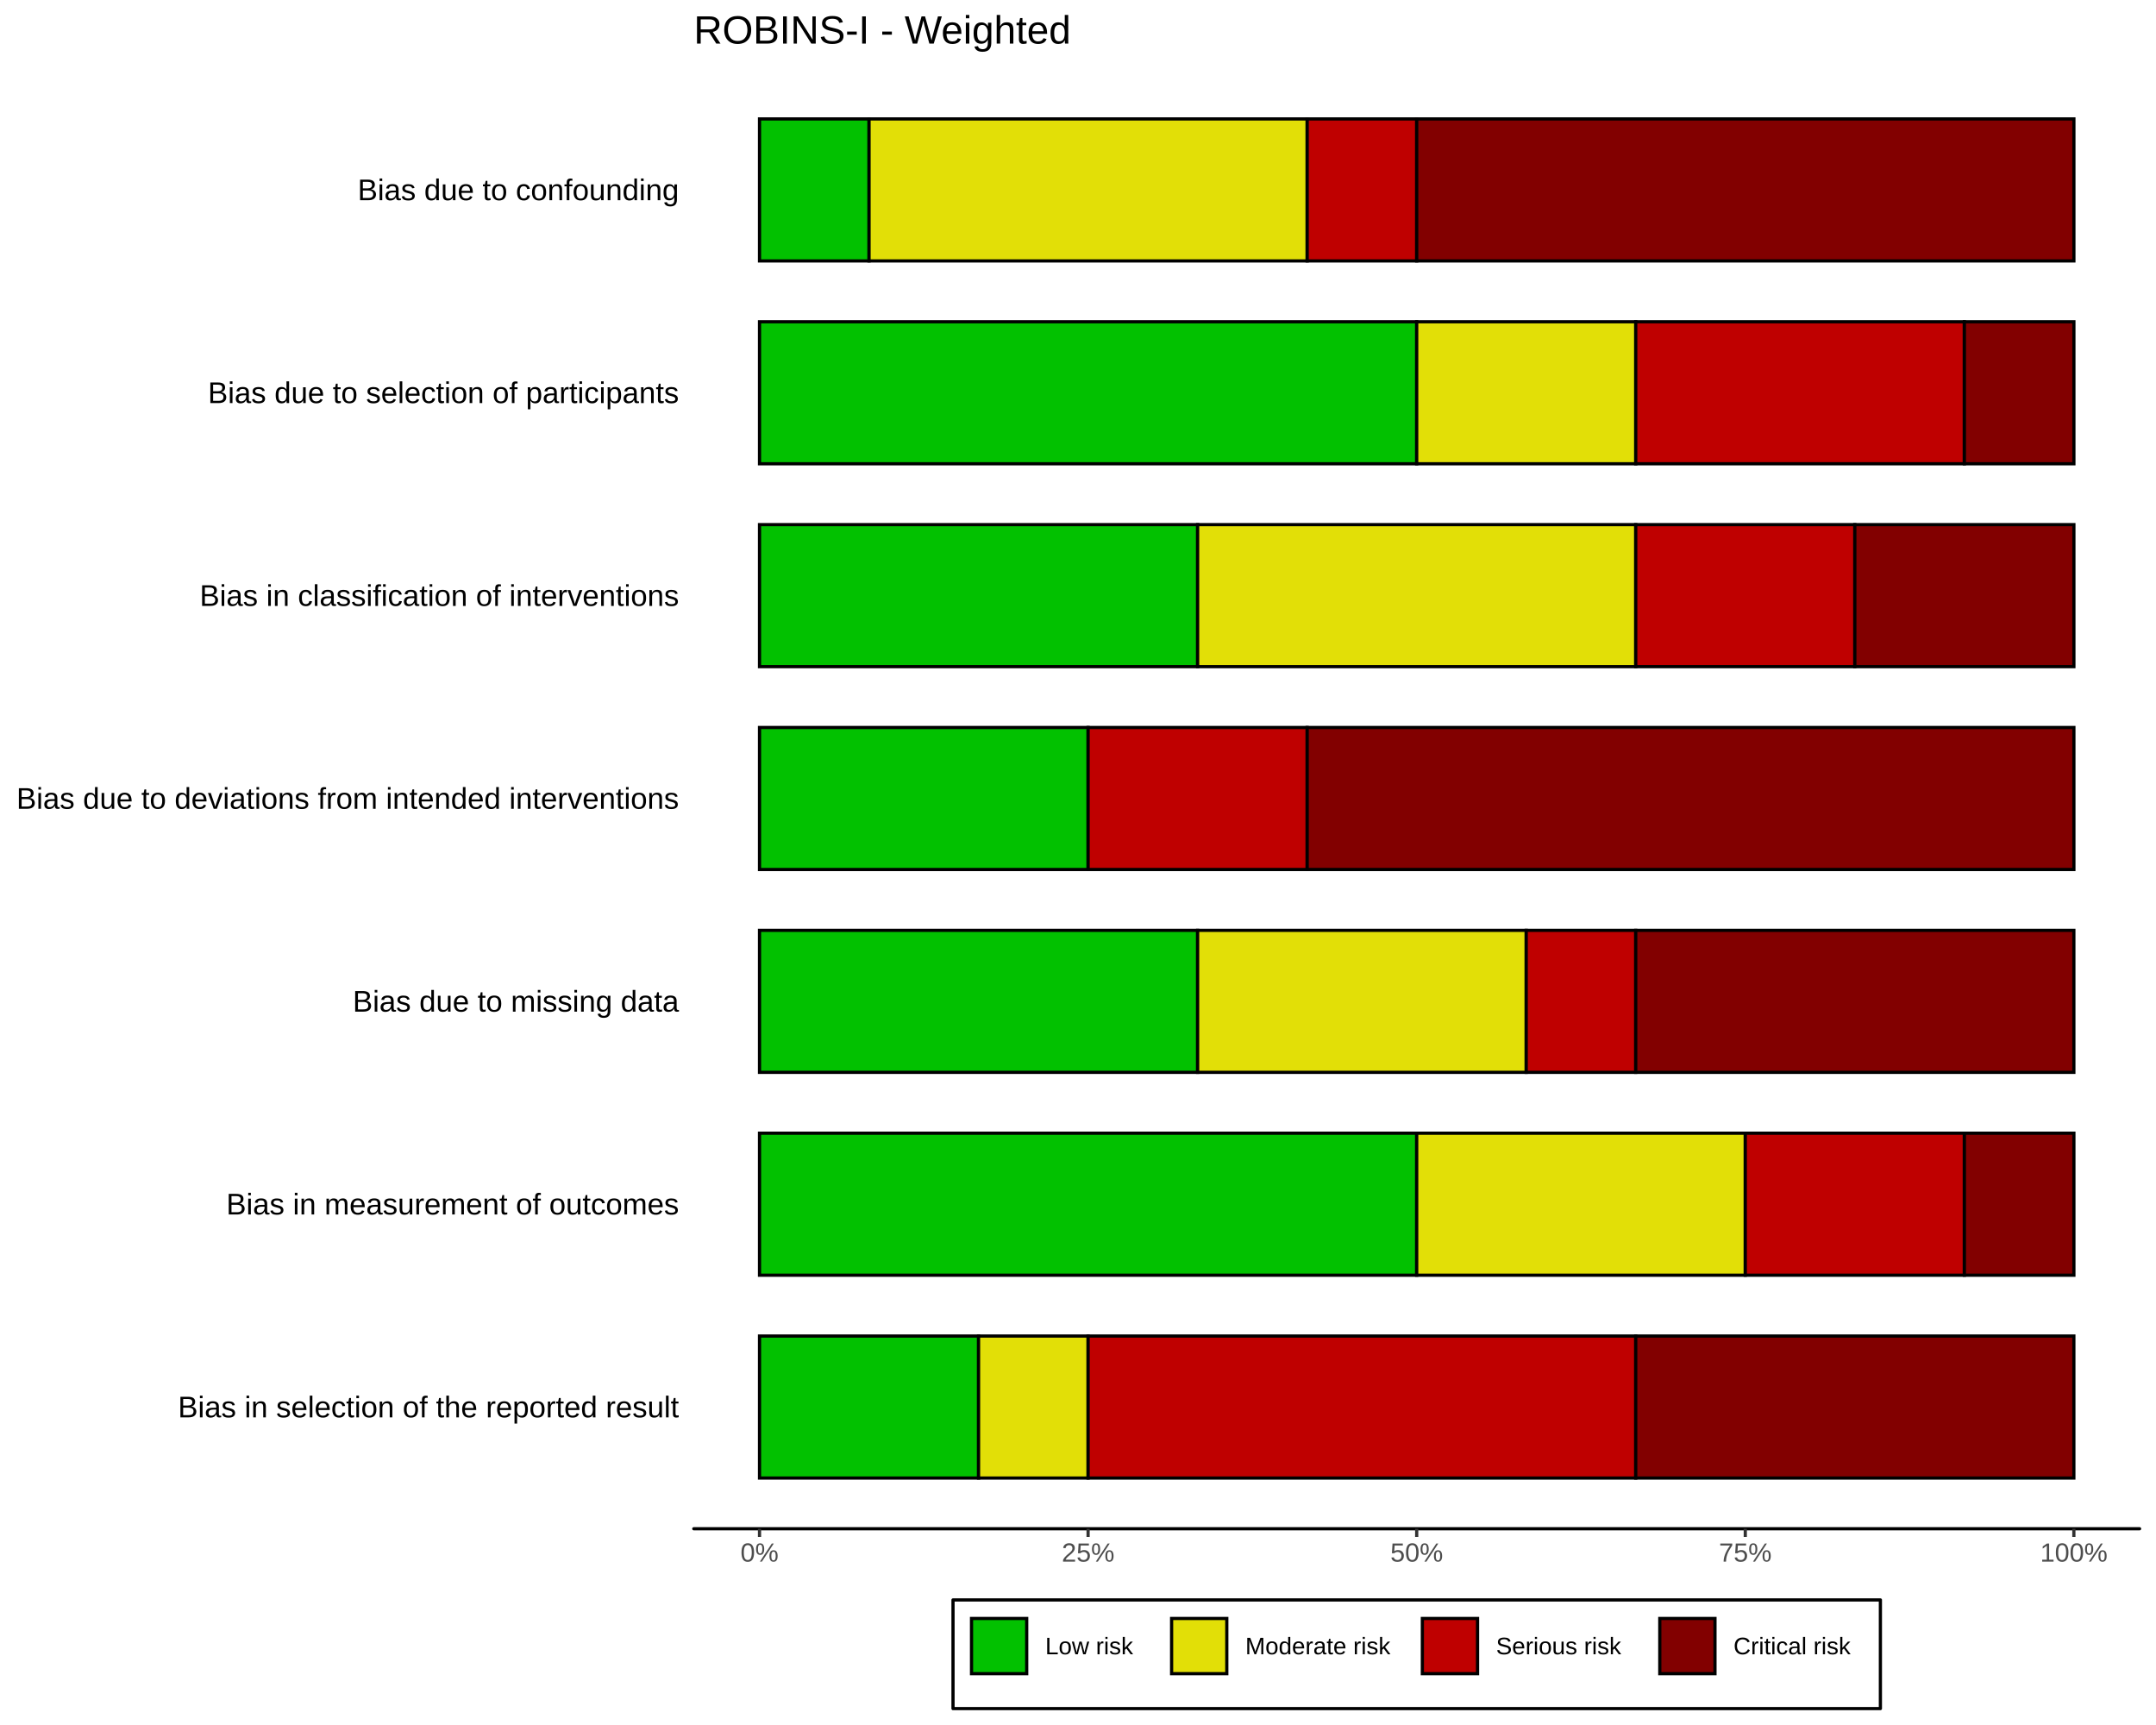
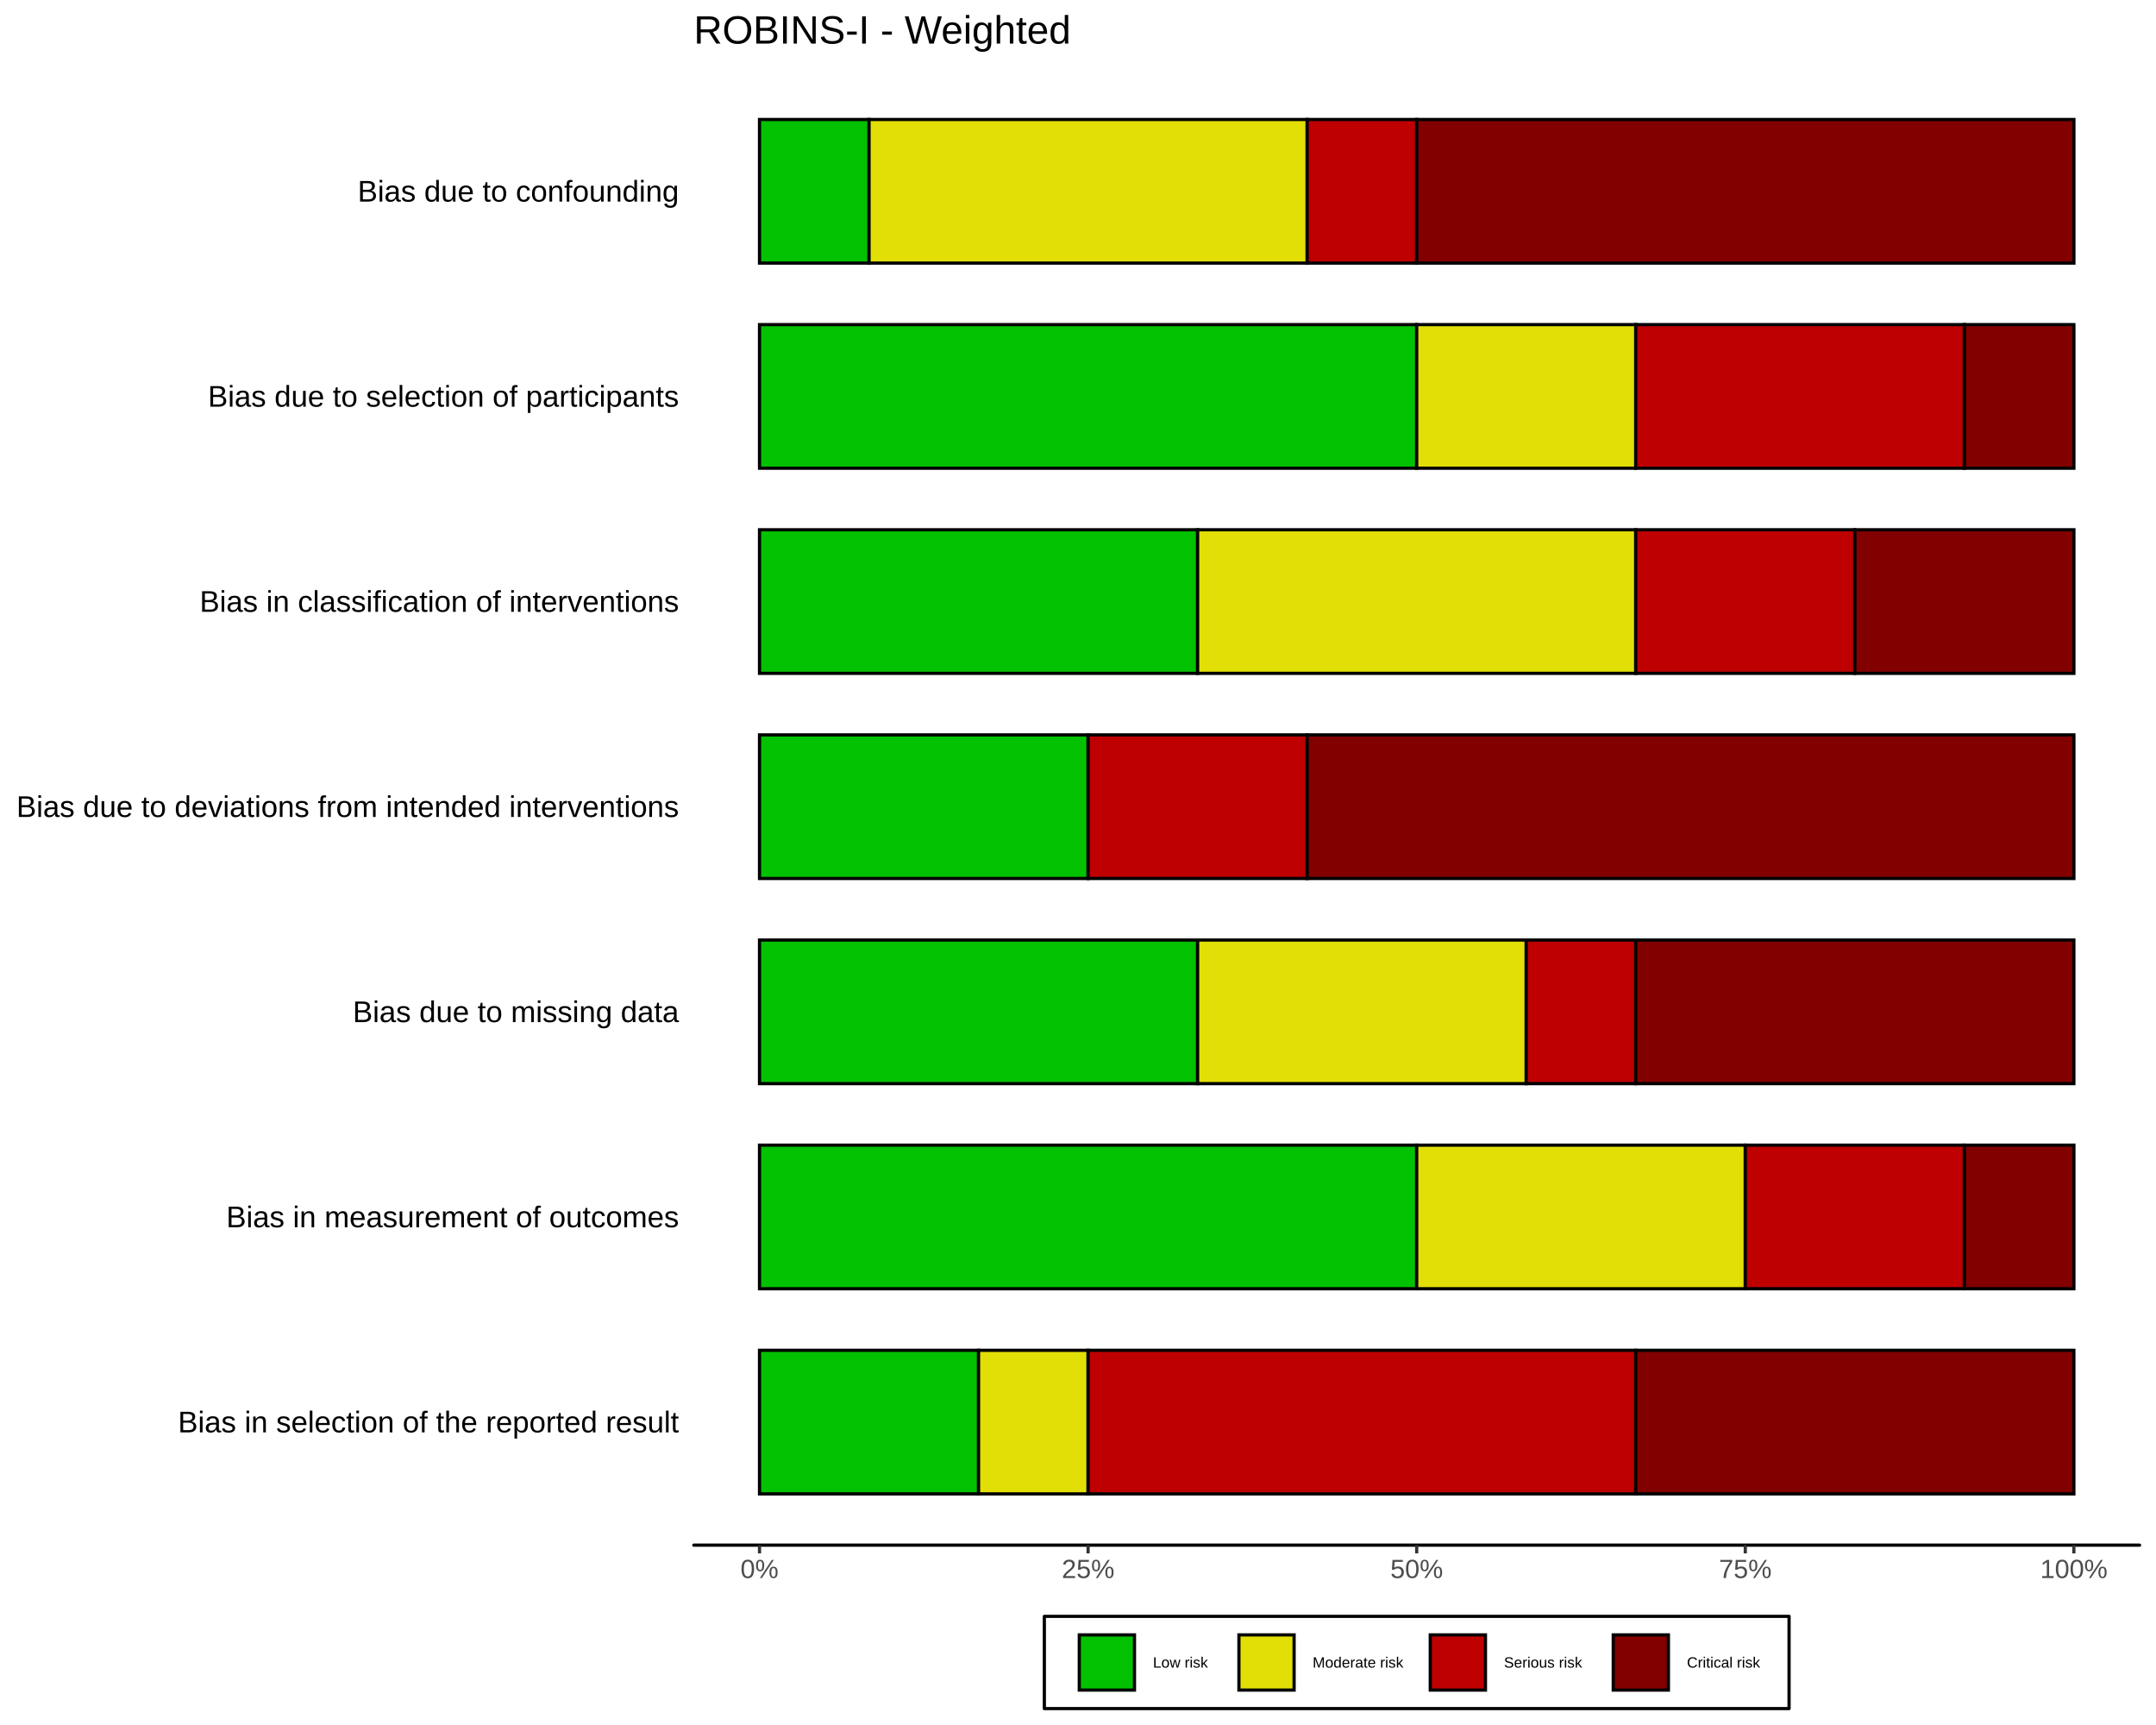
<svg xmlns="http://www.w3.org/2000/svg" viewBox="0 0 720.00 576.00">
  <defs>
    <style type="text/css">
    line, polyline, polygon, path, rect, circle {
      fill: none;
      stroke: #000000;
      stroke-linecap: round;
      stroke-linejoin: round;
      stroke-miterlimit: 10.00;
    }
  </style>
  </defs>
  <rect width="100%" height="100%" style="stroke: none; fill: #FFFFFF;" />
  <rect x="0.00" y="0.00" width="720.00" height="576.00" style="stroke-width: 1.07; stroke: #FFFFFF; fill: #FFFFFF;" />
  <defs>
-     <clipPath id="cpMjMxLjY5fDcxNC41Mnw1MTAuNDd8MjIuNzc=">
-       <rect x="231.69" y="22.77" width="482.83" height="487.70" />
+     <clipPath id="cpMjMxLjY5fDcxNC41Mnw1MTUuOTV8MjIuNzc=">
+       <rect x="231.69" y="22.77" width="482.83" height="493.18" />
    </clipPath>
  </defs>
-   <rect x="253.64" y="446.12" width="73.16" height="47.42" style="stroke-width: 1.07; stroke-linecap: square; stroke-linejoin: miter; fill: #02C100;" clip-path="url(#cpMjMxLjY5fDcxNC41Mnw1MTAuNDd8MjIuNzc=)" />
-   <rect x="326.79" y="446.12" width="36.58" height="47.42" style="stroke-width: 1.07; stroke-linecap: square; stroke-linejoin: miter; fill: #E2DF07;" clip-path="url(#cpMjMxLjY5fDcxNC41Mnw1MTAuNDd8MjIuNzc=)" />
-   <rect x="363.37" y="446.12" width="182.89" height="47.42" style="stroke-width: 1.07; stroke-linecap: square; stroke-linejoin: miter; fill: #BF0000;" clip-path="url(#cpMjMxLjY5fDcxNC41Mnw1MTAuNDd8MjIuNzc=)" />
-   <rect x="546.26" y="446.12" width="146.31" height="47.42" style="stroke-width: 1.07; stroke-linecap: square; stroke-linejoin: miter; fill: #820000;" clip-path="url(#cpMjMxLjY5fDcxNC41Mnw1MTAuNDd8MjIuNzc=)" />
-   <rect x="253.64" y="378.39" width="219.47" height="47.42" style="stroke-width: 1.07; stroke-linecap: square; stroke-linejoin: miter; fill: #02C100;" clip-path="url(#cpMjMxLjY5fDcxNC41Mnw1MTAuNDd8MjIuNzc=)" />
-   <rect x="473.11" y="378.39" width="109.73" height="47.42" style="stroke-width: 1.07; stroke-linecap: square; stroke-linejoin: miter; fill: #E2DF07;" clip-path="url(#cpMjMxLjY5fDcxNC41Mnw1MTAuNDd8MjIuNzc=)" />
-   <rect x="582.84" y="378.39" width="73.16" height="47.42" style="stroke-width: 1.07; stroke-linecap: square; stroke-linejoin: miter; fill: #BF0000;" clip-path="url(#cpMjMxLjY5fDcxNC41Mnw1MTAuNDd8MjIuNzc=)" />
-   <rect x="656.00" y="378.39" width="36.58" height="47.42" style="stroke-width: 1.07; stroke-linecap: square; stroke-linejoin: miter; fill: #820000;" clip-path="url(#cpMjMxLjY5fDcxNC41Mnw1MTAuNDd8MjIuNzc=)" />
-   <rect x="253.64" y="310.65" width="146.31" height="47.42" style="stroke-width: 1.07; stroke-linecap: square; stroke-linejoin: miter; fill: #02C100;" clip-path="url(#cpMjMxLjY5fDcxNC41Mnw1MTAuNDd8MjIuNzc=)" />
-   <rect x="399.95" y="310.65" width="109.73" height="47.42" style="stroke-width: 1.07; stroke-linecap: square; stroke-linejoin: miter; fill: #E2DF07;" clip-path="url(#cpMjMxLjY5fDcxNC41Mnw1MTAuNDd8MjIuNzc=)" />
-   <rect x="509.68" y="310.65" width="36.58" height="47.42" style="stroke-width: 1.07; stroke-linecap: square; stroke-linejoin: miter; fill: #BF0000;" clip-path="url(#cpMjMxLjY5fDcxNC41Mnw1MTAuNDd8MjIuNzc=)" />
-   <rect x="546.26" y="310.65" width="146.31" height="47.42" style="stroke-width: 1.07; stroke-linecap: square; stroke-linejoin: miter; fill: #820000;" clip-path="url(#cpMjMxLjY5fDcxNC41Mnw1MTAuNDd8MjIuNzc=)" />
-   <rect x="253.64" y="242.92" width="109.73" height="47.42" style="stroke-width: 1.07; stroke-linecap: square; stroke-linejoin: miter; fill: #02C100;" clip-path="url(#cpMjMxLjY5fDcxNC41Mnw1MTAuNDd8MjIuNzc=)" />
-   <rect x="363.37" y="242.92" width="73.16" height="47.42" style="stroke-width: 1.07; stroke-linecap: square; stroke-linejoin: miter; fill: #BF0000;" clip-path="url(#cpMjMxLjY5fDcxNC41Mnw1MTAuNDd8MjIuNzc=)" />
-   <rect x="436.53" y="242.92" width="256.05" height="47.42" style="stroke-width: 1.07; stroke-linecap: square; stroke-linejoin: miter; fill: #820000;" clip-path="url(#cpMjMxLjY5fDcxNC41Mnw1MTAuNDd8MjIuNzc=)" />
-   <rect x="253.64" y="175.18" width="146.31" height="47.42" style="stroke-width: 1.07; stroke-linecap: square; stroke-linejoin: miter; fill: #02C100;" clip-path="url(#cpMjMxLjY5fDcxNC41Mnw1MTAuNDd8MjIuNzc=)" />
-   <rect x="399.95" y="175.18" width="146.31" height="47.42" style="stroke-width: 1.07; stroke-linecap: square; stroke-linejoin: miter; fill: #E2DF07;" clip-path="url(#cpMjMxLjY5fDcxNC41Mnw1MTAuNDd8MjIuNzc=)" />
-   <rect x="546.26" y="175.18" width="73.16" height="47.42" style="stroke-width: 1.07; stroke-linecap: square; stroke-linejoin: miter; fill: #BF0000;" clip-path="url(#cpMjMxLjY5fDcxNC41Mnw1MTAuNDd8MjIuNzc=)" />
-   <rect x="619.42" y="175.18" width="73.16" height="47.42" style="stroke-width: 1.07; stroke-linecap: square; stroke-linejoin: miter; fill: #820000;" clip-path="url(#cpMjMxLjY5fDcxNC41Mnw1MTAuNDd8MjIuNzc=)" />
-   <rect x="253.64" y="107.44" width="219.47" height="47.42" style="stroke-width: 1.07; stroke-linecap: square; stroke-linejoin: miter; fill: #02C100;" clip-path="url(#cpMjMxLjY5fDcxNC41Mnw1MTAuNDd8MjIuNzc=)" />
-   <rect x="473.11" y="107.44" width="73.16" height="47.42" style="stroke-width: 1.07; stroke-linecap: square; stroke-linejoin: miter; fill: #E2DF07;" clip-path="url(#cpMjMxLjY5fDcxNC41Mnw1MTAuNDd8MjIuNzc=)" />
-   <rect x="546.26" y="107.44" width="109.73" height="47.42" style="stroke-width: 1.07; stroke-linecap: square; stroke-linejoin: miter; fill: #BF0000;" clip-path="url(#cpMjMxLjY5fDcxNC41Mnw1MTAuNDd8MjIuNzc=)" />
-   <rect x="656.00" y="107.44" width="36.58" height="47.42" style="stroke-width: 1.07; stroke-linecap: square; stroke-linejoin: miter; fill: #820000;" clip-path="url(#cpMjMxLjY5fDcxNC41Mnw1MTAuNDd8MjIuNzc=)" />
-   <rect x="253.64" y="39.71" width="36.58" height="47.42" style="stroke-width: 1.07; stroke-linecap: square; stroke-linejoin: miter; fill: #02C100;" clip-path="url(#cpMjMxLjY5fDcxNC41Mnw1MTAuNDd8MjIuNzc=)" />
-   <rect x="290.22" y="39.71" width="146.31" height="47.42" style="stroke-width: 1.07; stroke-linecap: square; stroke-linejoin: miter; fill: #E2DF07;" clip-path="url(#cpMjMxLjY5fDcxNC41Mnw1MTAuNDd8MjIuNzc=)" />
-   <rect x="436.53" y="39.71" width="36.58" height="47.42" style="stroke-width: 1.07; stroke-linecap: square; stroke-linejoin: miter; fill: #BF0000;" clip-path="url(#cpMjMxLjY5fDcxNC41Mnw1MTAuNDd8MjIuNzc=)" />
-   <rect x="473.11" y="39.71" width="219.47" height="47.42" style="stroke-width: 1.07; stroke-linecap: square; stroke-linejoin: miter; fill: #820000;" clip-path="url(#cpMjMxLjY5fDcxNC41Mnw1MTAuNDd8MjIuNzc=)" />
+   <rect x="253.64" y="450.88" width="73.16" height="47.95" style="stroke-width: 1.07; stroke-linecap: square; stroke-linejoin: miter; fill: #02C100;" clip-path="url(#cpMjMxLjY5fDcxNC41Mnw1MTUuOTV8MjIuNzc=)" />
+   <rect x="326.79" y="450.88" width="36.58" height="47.95" style="stroke-width: 1.07; stroke-linecap: square; stroke-linejoin: miter; fill: #E2DF07;" clip-path="url(#cpMjMxLjY5fDcxNC41Mnw1MTUuOTV8MjIuNzc=)" />
+   <rect x="363.37" y="450.88" width="182.89" height="47.95" style="stroke-width: 1.07; stroke-linecap: square; stroke-linejoin: miter; fill: #BF0000;" clip-path="url(#cpMjMxLjY5fDcxNC41Mnw1MTUuOTV8MjIuNzc=)" />
+   <rect x="546.26" y="450.88" width="146.31" height="47.95" style="stroke-width: 1.07; stroke-linecap: square; stroke-linejoin: miter; fill: #820000;" clip-path="url(#cpMjMxLjY5fDcxNC41Mnw1MTUuOTV8MjIuNzc=)" />
+   <rect x="253.64" y="382.38" width="219.47" height="47.95" style="stroke-width: 1.07; stroke-linecap: square; stroke-linejoin: miter; fill: #02C100;" clip-path="url(#cpMjMxLjY5fDcxNC41Mnw1MTUuOTV8MjIuNzc=)" />
+   <rect x="473.11" y="382.38" width="109.73" height="47.95" style="stroke-width: 1.07; stroke-linecap: square; stroke-linejoin: miter; fill: #E2DF07;" clip-path="url(#cpMjMxLjY5fDcxNC41Mnw1MTUuOTV8MjIuNzc=)" />
+   <rect x="582.84" y="382.38" width="73.16" height="47.95" style="stroke-width: 1.07; stroke-linecap: square; stroke-linejoin: miter; fill: #BF0000;" clip-path="url(#cpMjMxLjY5fDcxNC41Mnw1MTUuOTV8MjIuNzc=)" />
+   <rect x="656.00" y="382.38" width="36.58" height="47.95" style="stroke-width: 1.07; stroke-linecap: square; stroke-linejoin: miter; fill: #820000;" clip-path="url(#cpMjMxLjY5fDcxNC41Mnw1MTUuOTV8MjIuNzc=)" />
+   <rect x="253.64" y="313.89" width="146.31" height="47.95" style="stroke-width: 1.07; stroke-linecap: square; stroke-linejoin: miter; fill: #02C100;" clip-path="url(#cpMjMxLjY5fDcxNC41Mnw1MTUuOTV8MjIuNzc=)" />
+   <rect x="399.95" y="313.89" width="109.73" height="47.95" style="stroke-width: 1.07; stroke-linecap: square; stroke-linejoin: miter; fill: #E2DF07;" clip-path="url(#cpMjMxLjY5fDcxNC41Mnw1MTUuOTV8MjIuNzc=)" />
+   <rect x="509.68" y="313.89" width="36.58" height="47.95" style="stroke-width: 1.07; stroke-linecap: square; stroke-linejoin: miter; fill: #BF0000;" clip-path="url(#cpMjMxLjY5fDcxNC41Mnw1MTUuOTV8MjIuNzc=)" />
+   <rect x="546.26" y="313.89" width="146.31" height="47.95" style="stroke-width: 1.07; stroke-linecap: square; stroke-linejoin: miter; fill: #820000;" clip-path="url(#cpMjMxLjY5fDcxNC41Mnw1MTUuOTV8MjIuNzc=)" />
+   <rect x="253.64" y="245.39" width="109.73" height="47.95" style="stroke-width: 1.07; stroke-linecap: square; stroke-linejoin: miter; fill: #02C100;" clip-path="url(#cpMjMxLjY5fDcxNC41Mnw1MTUuOTV8MjIuNzc=)" />
+   <rect x="363.37" y="245.39" width="73.16" height="47.95" style="stroke-width: 1.07; stroke-linecap: square; stroke-linejoin: miter; fill: #BF0000;" clip-path="url(#cpMjMxLjY5fDcxNC41Mnw1MTUuOTV8MjIuNzc=)" />
+   <rect x="436.53" y="245.39" width="256.05" height="47.95" style="stroke-width: 1.07; stroke-linecap: square; stroke-linejoin: miter; fill: #820000;" clip-path="url(#cpMjMxLjY5fDcxNC41Mnw1MTUuOTV8MjIuNzc=)" />
+   <rect x="253.64" y="176.89" width="146.31" height="47.95" style="stroke-width: 1.07; stroke-linecap: square; stroke-linejoin: miter; fill: #02C100;" clip-path="url(#cpMjMxLjY5fDcxNC41Mnw1MTUuOTV8MjIuNzc=)" />
+   <rect x="399.95" y="176.89" width="146.31" height="47.95" style="stroke-width: 1.07; stroke-linecap: square; stroke-linejoin: miter; fill: #E2DF07;" clip-path="url(#cpMjMxLjY5fDcxNC41Mnw1MTUuOTV8MjIuNzc=)" />
+   <rect x="546.26" y="176.89" width="73.16" height="47.95" style="stroke-width: 1.07; stroke-linecap: square; stroke-linejoin: miter; fill: #BF0000;" clip-path="url(#cpMjMxLjY5fDcxNC41Mnw1MTUuOTV8MjIuNzc=)" />
+   <rect x="619.42" y="176.89" width="73.16" height="47.95" style="stroke-width: 1.07; stroke-linecap: square; stroke-linejoin: miter; fill: #820000;" clip-path="url(#cpMjMxLjY5fDcxNC41Mnw1MTUuOTV8MjIuNzc=)" />
+   <rect x="253.64" y="108.39" width="219.47" height="47.95" style="stroke-width: 1.07; stroke-linecap: square; stroke-linejoin: miter; fill: #02C100;" clip-path="url(#cpMjMxLjY5fDcxNC41Mnw1MTUuOTV8MjIuNzc=)" />
+   <rect x="473.11" y="108.39" width="73.16" height="47.95" style="stroke-width: 1.07; stroke-linecap: square; stroke-linejoin: miter; fill: #E2DF07;" clip-path="url(#cpMjMxLjY5fDcxNC41Mnw1MTUuOTV8MjIuNzc=)" />
+   <rect x="546.26" y="108.39" width="109.73" height="47.95" style="stroke-width: 1.07; stroke-linecap: square; stroke-linejoin: miter; fill: #BF0000;" clip-path="url(#cpMjMxLjY5fDcxNC41Mnw1MTUuOTV8MjIuNzc=)" />
+   <rect x="656.00" y="108.39" width="36.58" height="47.95" style="stroke-width: 1.07; stroke-linecap: square; stroke-linejoin: miter; fill: #820000;" clip-path="url(#cpMjMxLjY5fDcxNC41Mnw1MTUuOTV8MjIuNzc=)" />
+   <rect x="253.64" y="39.90" width="36.58" height="47.95" style="stroke-width: 1.07; stroke-linecap: square; stroke-linejoin: miter; fill: #02C100;" clip-path="url(#cpMjMxLjY5fDcxNC41Mnw1MTUuOTV8MjIuNzc=)" />
+   <rect x="290.22" y="39.90" width="146.31" height="47.95" style="stroke-width: 1.07; stroke-linecap: square; stroke-linejoin: miter; fill: #E2DF07;" clip-path="url(#cpMjMxLjY5fDcxNC41Mnw1MTUuOTV8MjIuNzc=)" />
+   <rect x="436.53" y="39.90" width="36.58" height="47.95" style="stroke-width: 1.07; stroke-linecap: square; stroke-linejoin: miter; fill: #BF0000;" clip-path="url(#cpMjMxLjY5fDcxNC41Mnw1MTUuOTV8MjIuNzc=)" />
+   <rect x="473.11" y="39.90" width="219.47" height="47.95" style="stroke-width: 1.07; stroke-linecap: square; stroke-linejoin: miter; fill: #820000;" clip-path="url(#cpMjMxLjY5fDcxNC41Mnw1MTUuOTV8MjIuNzc=)" />
  <defs>
    <clipPath id="cpMC4wMHw3MjAuMDB8NTc2LjAwfDAuMDA=">
      <rect x="0.00" y="0.00" width="720.00" height="576.00" />
    </clipPath>
  </defs>
  <g clip-path="url(#cpMC4wMHw3MjAuMDB8NTc2LjAwfDAuMDA=)">
-     <text x="59.42" y="473.27" style="font-size: 10.00px; font-family: Liberation Sans;" textLength="167.34px" lengthAdjust="spacingAndGlyphs">Bias in selection of the reported result</text>
+     <text x="59.42" y="478.29" style="font-size: 10.00px; font-family: Liberation Sans;" textLength="167.34px" lengthAdjust="spacingAndGlyphs">Bias in selection of the reported result</text>
  </g>
  <g clip-path="url(#cpMC4wMHw3MjAuMDB8NTc2LjAwfDAuMDA=)">
-     <text x="75.56" y="405.53" style="font-size: 10.00px; font-family: Liberation Sans;" textLength="151.20px" lengthAdjust="spacingAndGlyphs">Bias in measurement of outcomes</text>
+     <text x="75.56" y="409.80" style="font-size: 10.00px; font-family: Liberation Sans;" textLength="151.20px" lengthAdjust="spacingAndGlyphs">Bias in measurement of outcomes</text>
  </g>
  <g clip-path="url(#cpMC4wMHw3MjAuMDB8NTc2LjAwfDAuMDA=)">
-     <text x="117.79" y="337.80" style="font-size: 10.00px; font-family: Liberation Sans;" textLength="108.97px" lengthAdjust="spacingAndGlyphs">Bias due to missing data</text>
+     <text x="117.79" y="341.30" style="font-size: 10.00px; font-family: Liberation Sans;" textLength="108.97px" lengthAdjust="spacingAndGlyphs">Bias due to missing data</text>
  </g>
  <g clip-path="url(#cpMC4wMHw3MjAuMDB8NTc2LjAwfDAuMDA=)">
-     <text x="5.48" y="270.06" style="font-size: 10.00px; font-family: Liberation Sans;" textLength="221.28px" lengthAdjust="spacingAndGlyphs">Bias due to deviations from intended interventions</text>
+     <text x="5.48" y="272.80" style="font-size: 10.00px; font-family: Liberation Sans;" textLength="221.28px" lengthAdjust="spacingAndGlyphs">Bias due to deviations from intended interventions</text>
  </g>
  <g clip-path="url(#cpMC4wMHw3MjAuMDB8NTc2LjAwfDAuMDA=)">
-     <text x="66.67" y="202.32" style="font-size: 10.00px; font-family: Liberation Sans;" textLength="160.09px" lengthAdjust="spacingAndGlyphs">Bias in classification of interventions</text>
+     <text x="66.67" y="204.30" style="font-size: 10.00px; font-family: Liberation Sans;" textLength="160.09px" lengthAdjust="spacingAndGlyphs">Bias in classification of interventions</text>
  </g>
  <g clip-path="url(#cpMC4wMHw3MjAuMDB8NTc2LjAwfDAuMDA=)">
-     <text x="69.42" y="134.59" style="font-size: 10.00px; font-family: Liberation Sans;" textLength="157.34px" lengthAdjust="spacingAndGlyphs">Bias due to selection of participants</text>
+     <text x="69.42" y="135.80" style="font-size: 10.00px; font-family: Liberation Sans;" textLength="157.34px" lengthAdjust="spacingAndGlyphs">Bias due to selection of participants</text>
  </g>
  <g clip-path="url(#cpMC4wMHw3MjAuMDB8NTc2LjAwfDAuMDA=)">
-     <text x="119.43" y="66.85" style="font-size: 10.00px; font-family: Liberation Sans;" textLength="107.33px" lengthAdjust="spacingAndGlyphs">Bias due to confounding</text>
+     <text x="119.43" y="67.31" style="font-size: 10.00px; font-family: Liberation Sans;" textLength="107.33px" lengthAdjust="spacingAndGlyphs">Bias due to confounding</text>
  </g>
-   <polyline points="231.69,510.47 714.52,510.47 " style="stroke-width: 1.07;" clip-path="url(#cpMC4wMHw3MjAuMDB8NTc2LjAwfDAuMDA=)" />
-   <polyline points="253.64,513.21 253.64,510.47 " style="stroke-width: 1.07; stroke: #333333; stroke-linecap: butt;" clip-path="url(#cpMC4wMHw3MjAuMDB8NTc2LjAwfDAuMDA=)" />
-   <polyline points="363.37,513.21 363.37,510.47 " style="stroke-width: 1.07; stroke: #333333; stroke-linecap: butt;" clip-path="url(#cpMC4wMHw3MjAuMDB8NTc2LjAwfDAuMDA=)" />
-   <polyline points="473.11,513.21 473.11,510.47 " style="stroke-width: 1.07; stroke: #333333; stroke-linecap: butt;" clip-path="url(#cpMC4wMHw3MjAuMDB8NTc2LjAwfDAuMDA=)" />
-   <polyline points="582.84,513.21 582.84,510.47 " style="stroke-width: 1.07; stroke: #333333; stroke-linecap: butt;" clip-path="url(#cpMC4wMHw3MjAuMDB8NTc2LjAwfDAuMDA=)" />
-   <polyline points="692.57,513.21 692.57,510.47 " style="stroke-width: 1.07; stroke: #333333; stroke-linecap: butt;" clip-path="url(#cpMC4wMHw3MjAuMDB8NTc2LjAwfDAuMDA=)" />
+   <polyline points="231.69,515.95 714.52,515.95 " style="stroke-width: 1.07;" clip-path="url(#cpMC4wMHw3MjAuMDB8NTc2LjAwfDAuMDA=)" />
+   <polyline points="253.64,518.69 253.64,515.95 " style="stroke-width: 1.07; stroke: #333333; stroke-linecap: butt;" clip-path="url(#cpMC4wMHw3MjAuMDB8NTc2LjAwfDAuMDA=)" />
+   <polyline points="363.37,518.69 363.37,515.95 " style="stroke-width: 1.07; stroke: #333333; stroke-linecap: butt;" clip-path="url(#cpMC4wMHw3MjAuMDB8NTc2LjAwfDAuMDA=)" />
+   <polyline points="473.11,518.69 473.11,515.95 " style="stroke-width: 1.07; stroke: #333333; stroke-linecap: butt;" clip-path="url(#cpMC4wMHw3MjAuMDB8NTc2LjAwfDAuMDA=)" />
+   <polyline points="582.84,518.69 582.84,515.95 " style="stroke-width: 1.07; stroke: #333333; stroke-linecap: butt;" clip-path="url(#cpMC4wMHw3MjAuMDB8NTc2LjAwfDAuMDA=)" />
+   <polyline points="692.57,518.69 692.57,515.95 " style="stroke-width: 1.07; stroke: #333333; stroke-linecap: butt;" clip-path="url(#cpMC4wMHw3MjAuMDB8NTc2LjAwfDAuMDA=)" />
  <g clip-path="url(#cpMC4wMHw3MjAuMDB8NTc2LjAwfDAuMDA=)">
-     <text x="247.28" y="521.45" style="font-size: 8.80px; fill: #4D4D4D; font-family: Liberation Sans;" textLength="12.72px" lengthAdjust="spacingAndGlyphs">0%</text>
+     <text x="247.28" y="526.93" style="font-size: 8.80px; fill: #4D4D4D; font-family: Liberation Sans;" textLength="12.72px" lengthAdjust="spacingAndGlyphs">0%</text>
  </g>
  <g clip-path="url(#cpMC4wMHw3MjAuMDB8NTc2LjAwfDAuMDA=)">
-     <text x="354.57" y="521.45" style="font-size: 8.80px; fill: #4D4D4D; font-family: Liberation Sans;" textLength="17.61px" lengthAdjust="spacingAndGlyphs">25%</text>
+     <text x="354.57" y="526.93" style="font-size: 8.80px; fill: #4D4D4D; font-family: Liberation Sans;" textLength="17.61px" lengthAdjust="spacingAndGlyphs">25%</text>
  </g>
  <g clip-path="url(#cpMC4wMHw3MjAuMDB8NTc2LjAwfDAuMDA=)">
-     <text x="464.30" y="521.45" style="font-size: 8.80px; fill: #4D4D4D; font-family: Liberation Sans;" textLength="17.61px" lengthAdjust="spacingAndGlyphs">50%</text>
+     <text x="464.30" y="526.93" style="font-size: 8.80px; fill: #4D4D4D; font-family: Liberation Sans;" textLength="17.61px" lengthAdjust="spacingAndGlyphs">50%</text>
  </g>
  <g clip-path="url(#cpMC4wMHw3MjAuMDB8NTc2LjAwfDAuMDA=)">
-     <text x="574.04" y="521.45" style="font-size: 8.80px; fill: #4D4D4D; font-family: Liberation Sans;" textLength="17.61px" lengthAdjust="spacingAndGlyphs">75%</text>
+     <text x="574.04" y="526.93" style="font-size: 8.80px; fill: #4D4D4D; font-family: Liberation Sans;" textLength="17.61px" lengthAdjust="spacingAndGlyphs">75%</text>
  </g>
  <g clip-path="url(#cpMC4wMHw3MjAuMDB8NTc2LjAwfDAuMDA=)">
-     <text x="681.32" y="521.45" style="font-size: 8.80px; fill: #4D4D4D; font-family: Liberation Sans;" textLength="22.50px" lengthAdjust="spacingAndGlyphs">100%</text>
+     <text x="681.32" y="526.93" style="font-size: 8.80px; fill: #4D4D4D; font-family: Liberation Sans;" textLength="22.50px" lengthAdjust="spacingAndGlyphs">100%</text>
  </g>
-   <rect x="318.26" y="534.24" width="309.70" height="36.28" style="stroke-width: 1.07; fill: #FFFFFF;" clip-path="url(#cpMC4wMHw3MjAuMDB8NTc2LjAwfDAuMDA=)" />
-   <rect x="323.74" y="539.72" width="19.84" height="19.84" style="stroke-width: 1.07; stroke: #FFFFFF; fill: #F2F2F2;" clip-path="url(#cpMC4wMHw3MjAuMDB8NTc2LjAwfDAuMDA=)" />
-   <rect x="324.44" y="540.43" width="18.43" height="18.43" style="stroke-width: 1.07; stroke-linecap: square; stroke-linejoin: miter; fill: #02C100;" clip-path="url(#cpMC4wMHw3MjAuMDB8NTc2LjAwfDAuMDA=)" />
-   <rect x="390.55" y="539.72" width="19.84" height="19.84" style="stroke-width: 1.07; stroke: #FFFFFF; fill: #F2F2F2;" clip-path="url(#cpMC4wMHw3MjAuMDB8NTc2LjAwfDAuMDA=)" />
-   <rect x="391.26" y="540.43" width="18.43" height="18.43" style="stroke-width: 1.07; stroke-linecap: square; stroke-linejoin: miter; fill: #E2DF07;" clip-path="url(#cpMC4wMHw3MjAuMDB8NTc2LjAwfDAuMDA=)" />
-   <rect x="474.29" y="539.72" width="19.84" height="19.84" style="stroke-width: 1.07; stroke: #FFFFFF; fill: #F2F2F2;" clip-path="url(#cpMC4wMHw3MjAuMDB8NTc2LjAwfDAuMDA=)" />
-   <rect x="475.00" y="540.43" width="18.43" height="18.43" style="stroke-width: 1.07; stroke-linecap: square; stroke-linejoin: miter; fill: #BF0000;" clip-path="url(#cpMC4wMHw3MjAuMDB8NTc2LjAwfDAuMDA=)" />
-   <rect x="553.58" y="539.72" width="19.84" height="19.84" style="stroke-width: 1.07; stroke: #FFFFFF; fill: #F2F2F2;" clip-path="url(#cpMC4wMHw3MjAuMDB8NTc2LjAwfDAuMDA=)" />
-   <rect x="554.29" y="540.43" width="18.43" height="18.43" style="stroke-width: 1.07; stroke-linecap: square; stroke-linejoin: miter; fill: #820000;" clip-path="url(#cpMC4wMHw3MjAuMDB8NTc2LjAwfDAuMDA=)" />
+   <rect x="348.76" y="539.72" width="248.70" height="30.80" style="stroke-width: 1.07; fill: #FFFFFF;" clip-path="url(#cpMC4wMHw3MjAuMDB8NTc2LjAwfDAuMDA=)" />
+   <rect x="359.72" y="545.20" width="19.84" height="19.84" style="stroke-width: 1.07; stroke: #FFFFFF; fill: #F2F2F2;" clip-path="url(#cpMC4wMHw3MjAuMDB8NTc2LjAwfDAuMDA=)" />
+   <rect x="360.43" y="545.91" width="18.43" height="18.43" style="stroke-width: 1.07; stroke-linecap: square; stroke-linejoin: miter; fill: #02C100;" clip-path="url(#cpMC4wMHw3MjAuMDB8NTc2LjAwfDAuMDA=)" />
+   <rect x="413.03" y="545.20" width="19.84" height="19.84" style="stroke-width: 1.07; stroke: #FFFFFF; fill: #F2F2F2;" clip-path="url(#cpMC4wMHw3MjAuMDB8NTc2LjAwfDAuMDA=)" />
+   <rect x="413.74" y="545.91" width="18.43" height="18.43" style="stroke-width: 1.07; stroke-linecap: square; stroke-linejoin: miter; fill: #E2DF07;" clip-path="url(#cpMC4wMHw3MjAuMDB8NTc2LjAwfDAuMDA=)" />
+   <rect x="476.93" y="545.20" width="19.84" height="19.84" style="stroke-width: 1.07; stroke: #FFFFFF; fill: #F2F2F2;" clip-path="url(#cpMC4wMHw3MjAuMDB8NTc2LjAwfDAuMDA=)" />
+   <rect x="477.64" y="545.91" width="18.43" height="18.43" style="stroke-width: 1.07; stroke-linecap: square; stroke-linejoin: miter; fill: #BF0000;" clip-path="url(#cpMC4wMHw3MjAuMDB8NTc2LjAwfDAuMDA=)" />
+   <rect x="538.03" y="545.20" width="19.84" height="19.84" style="stroke-width: 1.07; stroke: #FFFFFF; fill: #F2F2F2;" clip-path="url(#cpMC4wMHw3MjAuMDB8NTc2LjAwfDAuMDA=)" />
+   <rect x="538.74" y="545.91" width="18.43" height="18.43" style="stroke-width: 1.07; stroke-linecap: square; stroke-linejoin: miter; fill: #820000;" clip-path="url(#cpMC4wMHw3MjAuMDB8NTc2LjAwfDAuMDA=)" />
  <g clip-path="url(#cpMC4wMHw3MjAuMDB8NTc2LjAwfDAuMDA=)">
-     <text x="349.06" y="552.39" style="font-size: 8.00px; font-family: Liberation Sans;" textLength="36.02px" lengthAdjust="spacingAndGlyphs"> Low risk  </text>
+     <text x="385.04" y="556.84" style="font-size: 5.00px; font-family: Liberation Sans;" textLength="22.52px" lengthAdjust="spacingAndGlyphs"> Low risk  </text>
  </g>
  <g clip-path="url(#cpMC4wMHw3MjAuMDB8NTc2LjAwfDAuMDA=)">
-     <text x="415.87" y="552.39" style="font-size: 8.00px; font-family: Liberation Sans;" textLength="52.94px" lengthAdjust="spacingAndGlyphs"> Moderate risk </text>
+     <text x="438.36" y="556.84" style="font-size: 5.00px; font-family: Liberation Sans;" textLength="33.09px" lengthAdjust="spacingAndGlyphs"> Moderate risk </text>
  </g>
  <g clip-path="url(#cpMC4wMHw3MjAuMDB8NTc2LjAwfDAuMDA=)">
-     <text x="499.61" y="552.39" style="font-size: 8.00px; font-family: Liberation Sans;" textLength="48.48px" lengthAdjust="spacingAndGlyphs"> Serious risk  </text>
+     <text x="502.25" y="556.84" style="font-size: 5.00px; font-family: Liberation Sans;" textLength="30.30px" lengthAdjust="spacingAndGlyphs"> Serious risk  </text>
  </g>
  <g clip-path="url(#cpMC4wMHw3MjAuMDB8NTc2LjAwfDAuMDA=)">
-     <text x="578.90" y="552.39" style="font-size: 8.00px; font-family: Liberation Sans;" textLength="43.58px" lengthAdjust="spacingAndGlyphs">Critical risk  </text>
+     <text x="563.35" y="556.84" style="font-size: 5.00px; font-family: Liberation Sans;" textLength="28.62px" lengthAdjust="spacingAndGlyphs"> Critical risk  </text>
  </g>
  <g clip-path="url(#cpMC4wMHw3MjAuMDB8NTc2LjAwfDAuMDA=)">
    <text x="231.69" y="14.56" style="font-size: 13.20px; font-family: Liberation Sans;" textLength="125.77px" lengthAdjust="spacingAndGlyphs">ROBINS-I - Weighted</text>
  </g>
</svg>
